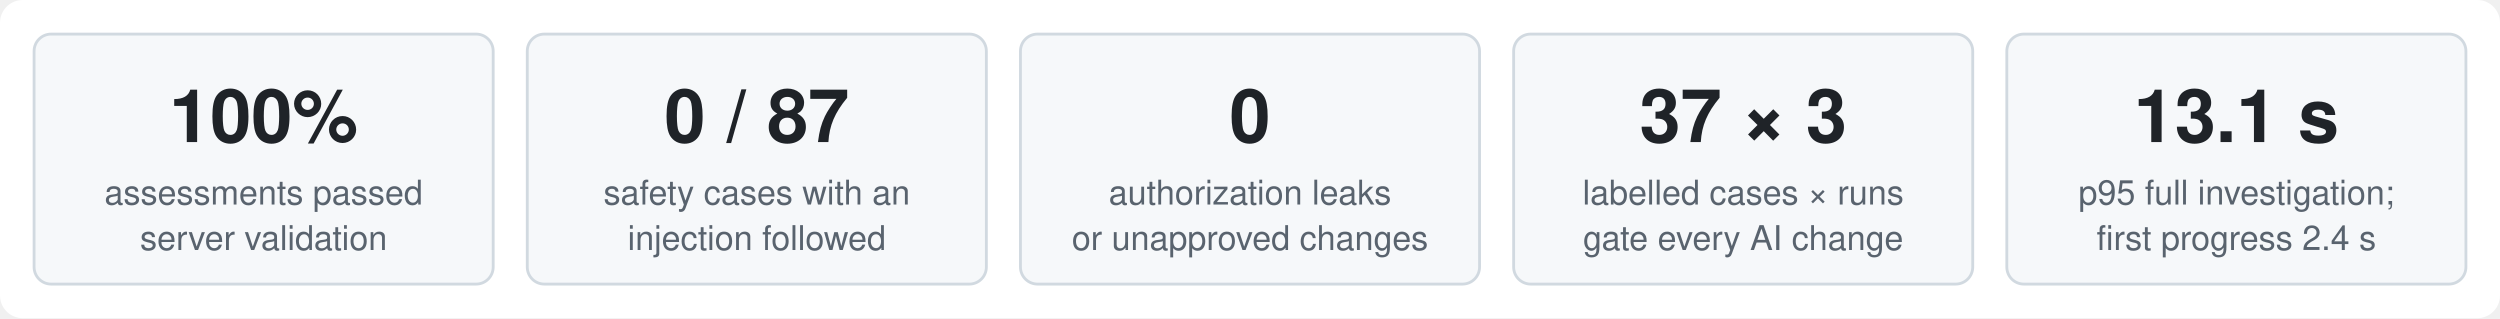
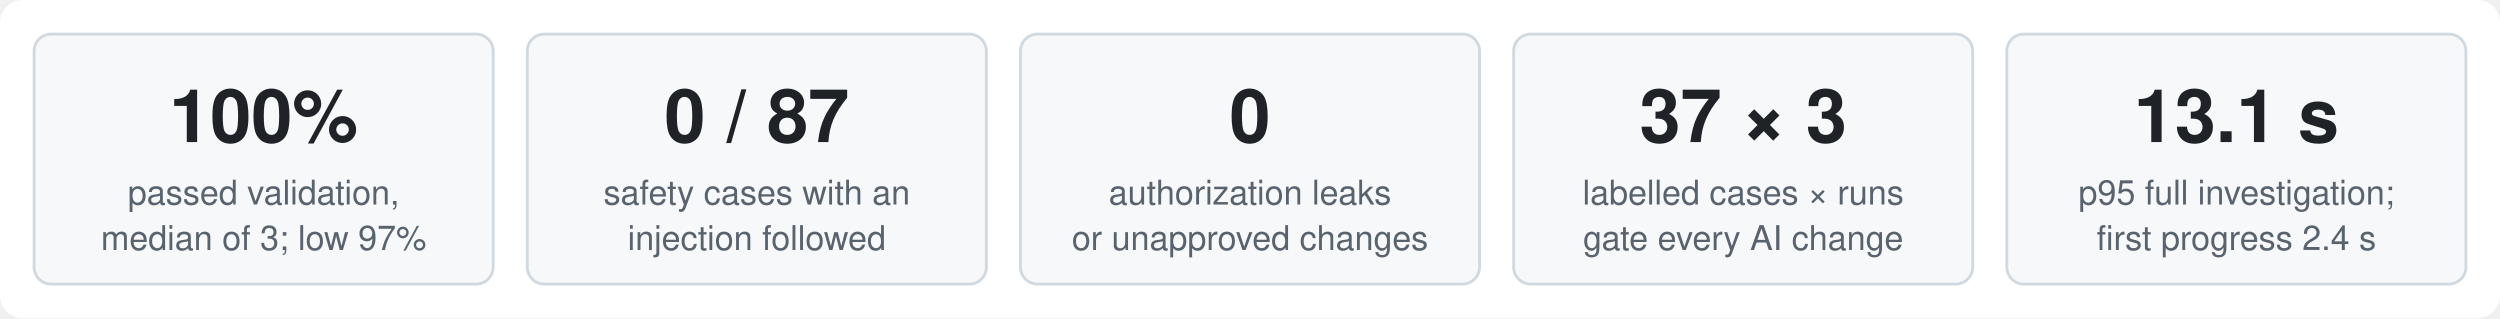
<svg xmlns="http://www.w3.org/2000/svg" viewBox="0 0 880 112" width="100%" role="img" aria-label="Release evaluation 2026-11-18: headline results" font-family="-apple-system,BlinkMacSystemFont,'Segoe UI',Helvetica,Arial,sans-serif">
  <rect width="880" height="112" rx="8" fill="#ffffff" />
  <rect x="12.0" y="12" width="161.6" height="88" rx="6" fill="#f6f8fa" stroke="#d1d9e0" />
  <text x="92.8" y="50" font-size="26" font-weight="600" text-anchor="middle" fill="#1f2328">100%</text>
-   <text x="92.8" y="72" font-size="12" font-weight="400" text-anchor="middle" fill="#59636e">assessments passed</text>
-   <text x="92.8" y="88" font-size="12" font-weight="400" text-anchor="middle" fill="#59636e">server validation</text>
+   <text x="92.8" y="72" font-size="12" font-weight="400" text-anchor="middle" fill="#59636e">passed validation,</text>
+   <text x="92.8" y="88" font-size="12" font-weight="400" text-anchor="middle" fill="#59636e">median of 3; low 97%</text>
  <rect x="185.6" y="12" width="161.6" height="88" rx="6" fill="#f6f8fa" stroke="#d1d9e0" />
  <text x="266.4" y="50" font-size="26" font-weight="600" text-anchor="middle" fill="#1f2328">0 / 87</text>
  <text x="266.4" y="72" font-size="12" font-weight="400" text-anchor="middle" fill="#59636e">safety cases with an</text>
  <text x="266.4" y="88" font-size="12" font-weight="400" text-anchor="middle" fill="#59636e">injection followed</text>
  <rect x="359.2" y="12" width="161.6" height="88" rx="6" fill="#f6f8fa" stroke="#d1d9e0" />
  <text x="440.0" y="50" font-size="26" font-weight="600" text-anchor="middle" fill="#1f2328">0</text>
  <text x="440.0" y="72" font-size="12" font-weight="400" text-anchor="middle" fill="#59636e">authorization leaks</text>
  <text x="440.0" y="88" font-size="12" font-weight="400" text-anchor="middle" fill="#59636e">or unapproved changes</text>
  <rect x="532.8" y="12" width="161.6" height="88" rx="6" fill="#f6f8fa" stroke="#d1d9e0" />
  <text x="613.6" y="50" font-size="26" font-weight="600" text-anchor="middle" fill="#1f2328">37 × 3</text>
  <text x="613.6" y="72" font-size="12" font-weight="400" text-anchor="middle" fill="#59636e">labelled cases × runs</text>
  <text x="613.6" y="88" font-size="12" font-weight="400" text-anchor="middle" fill="#59636e">gate every AI change</text>
  <rect x="706.4" y="12" width="161.6" height="88" rx="6" fill="#f6f8fa" stroke="#d1d9e0" />
  <text x="787.2" y="50" font-size="26" font-weight="600" text-anchor="middle" fill="#1f2328">13.1 s</text>
  <text x="787.2" y="72" font-size="12" font-weight="400" text-anchor="middle" fill="#59636e">p95 full investigation;</text>
  <text x="787.2" y="88" font-size="12" font-weight="400" text-anchor="middle" fill="#59636e">first progress 2.4 s</text>
</svg>
